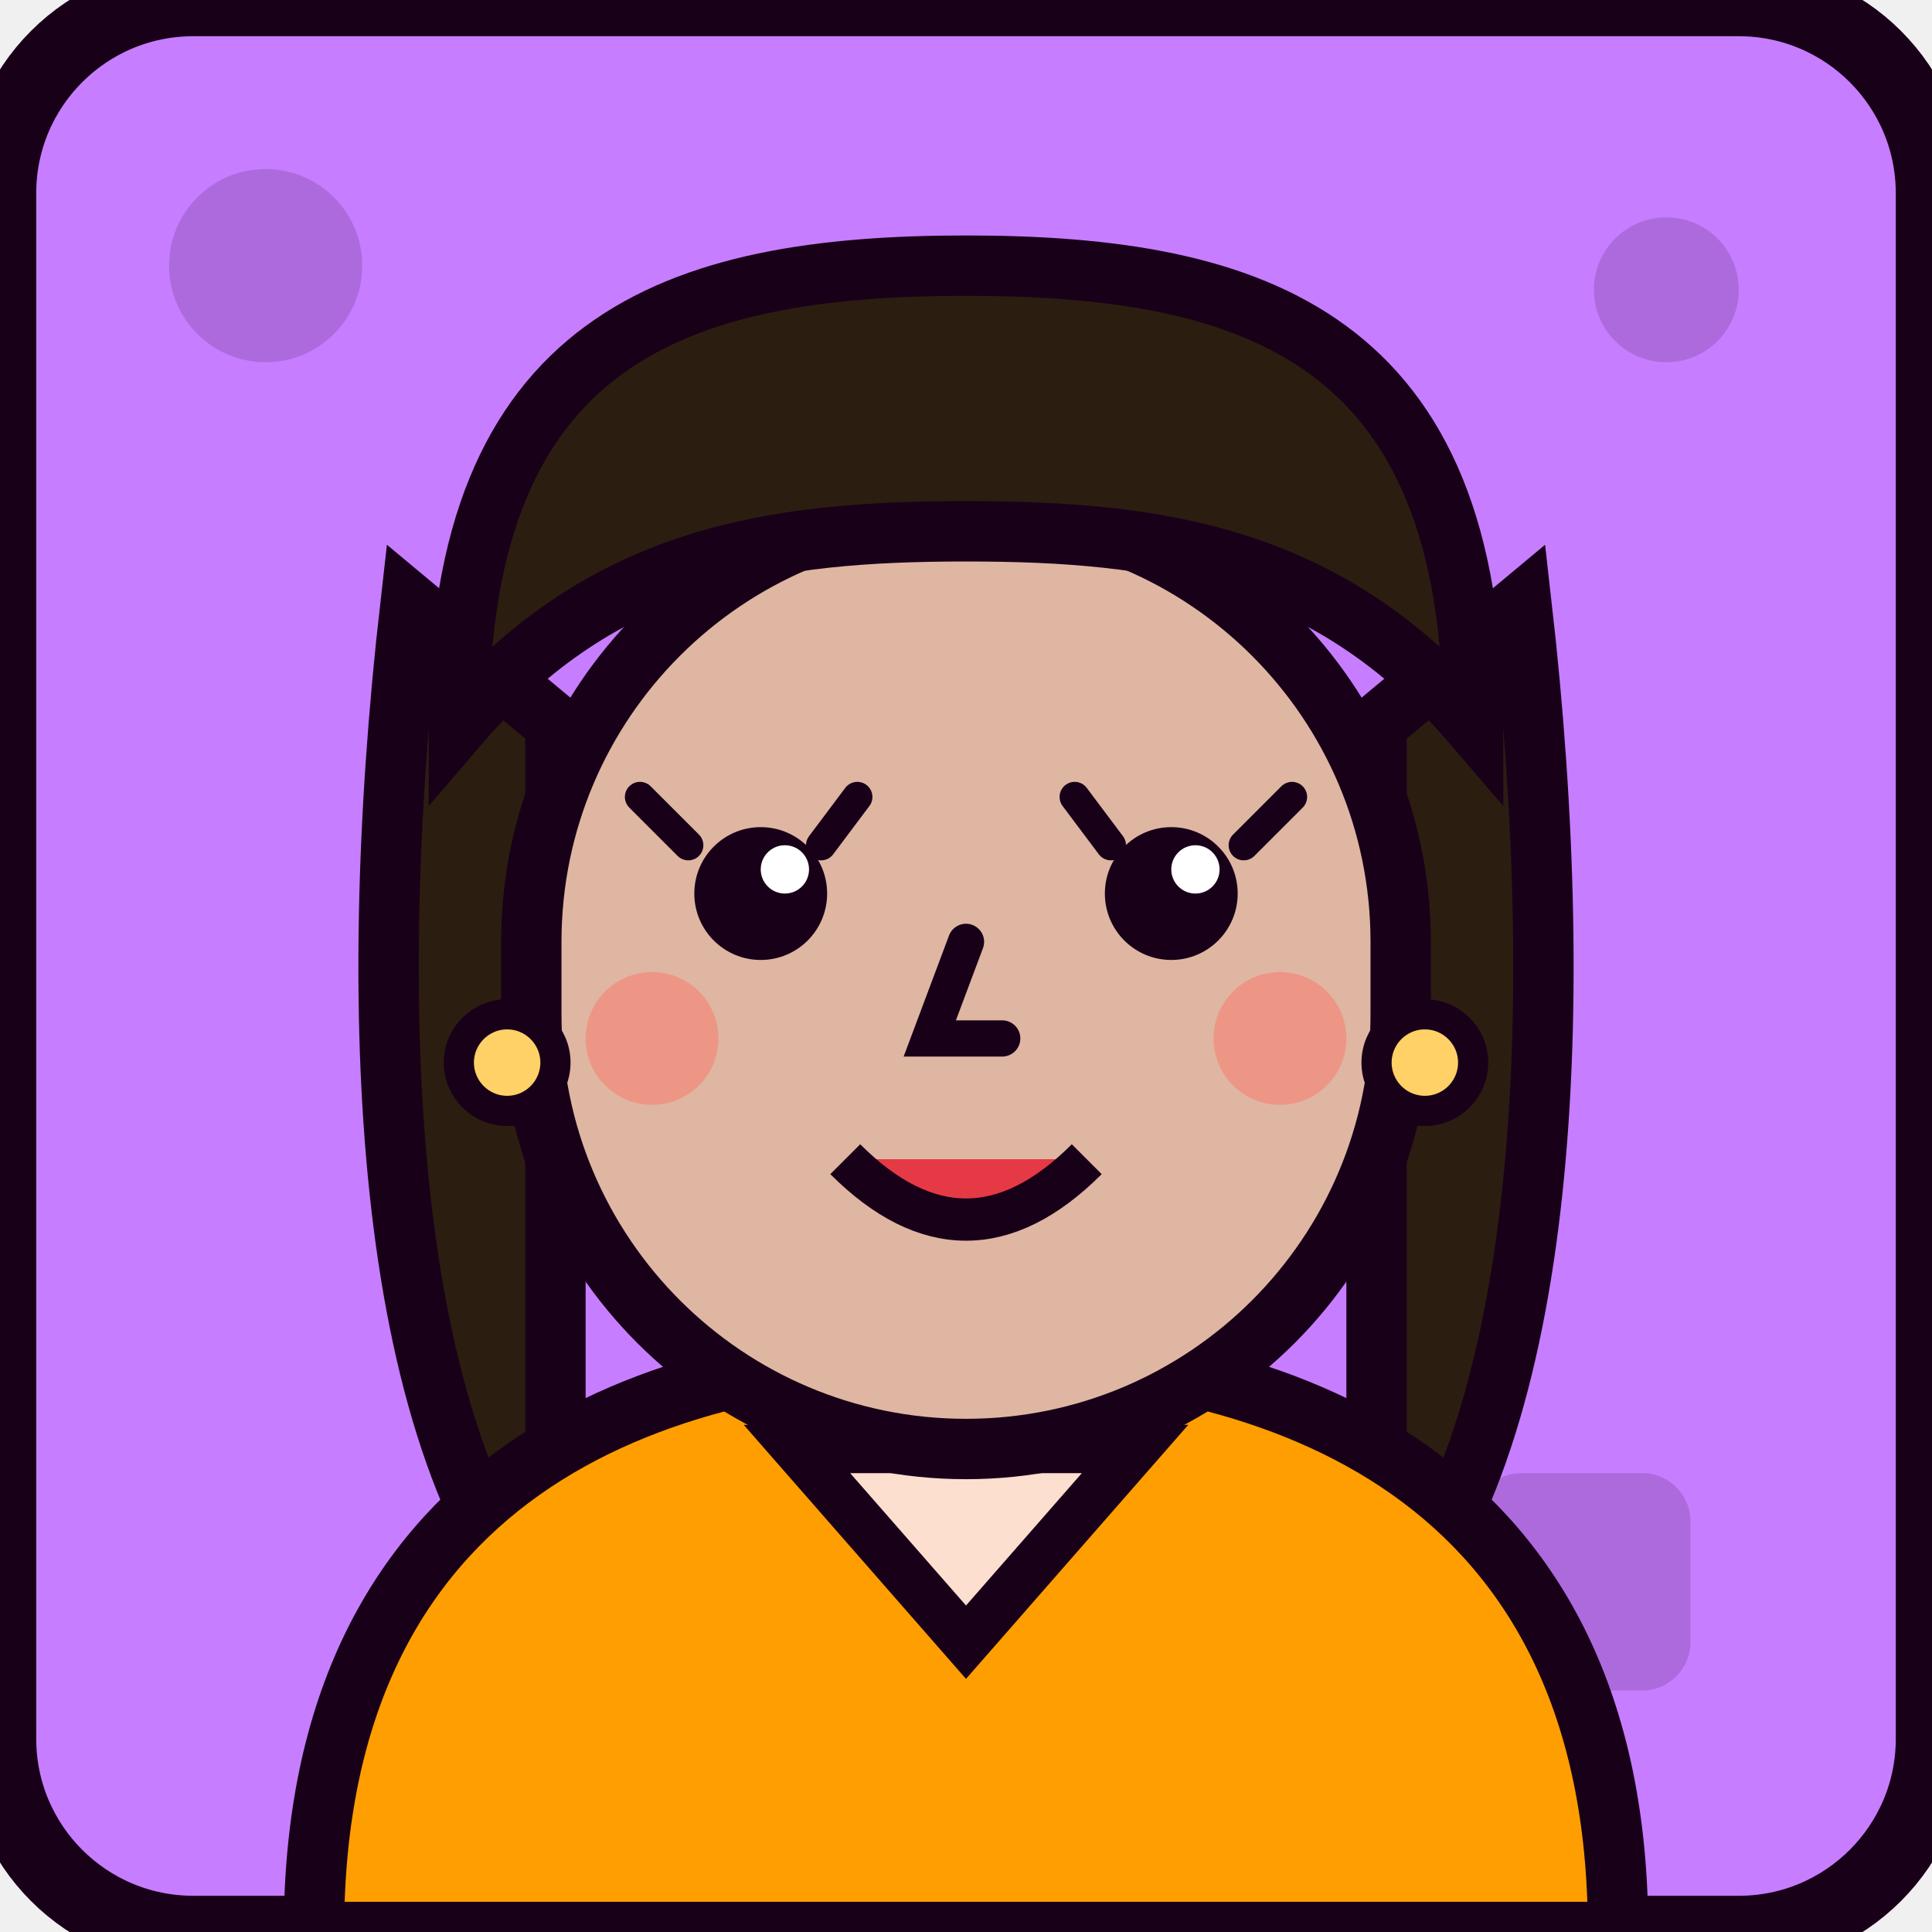
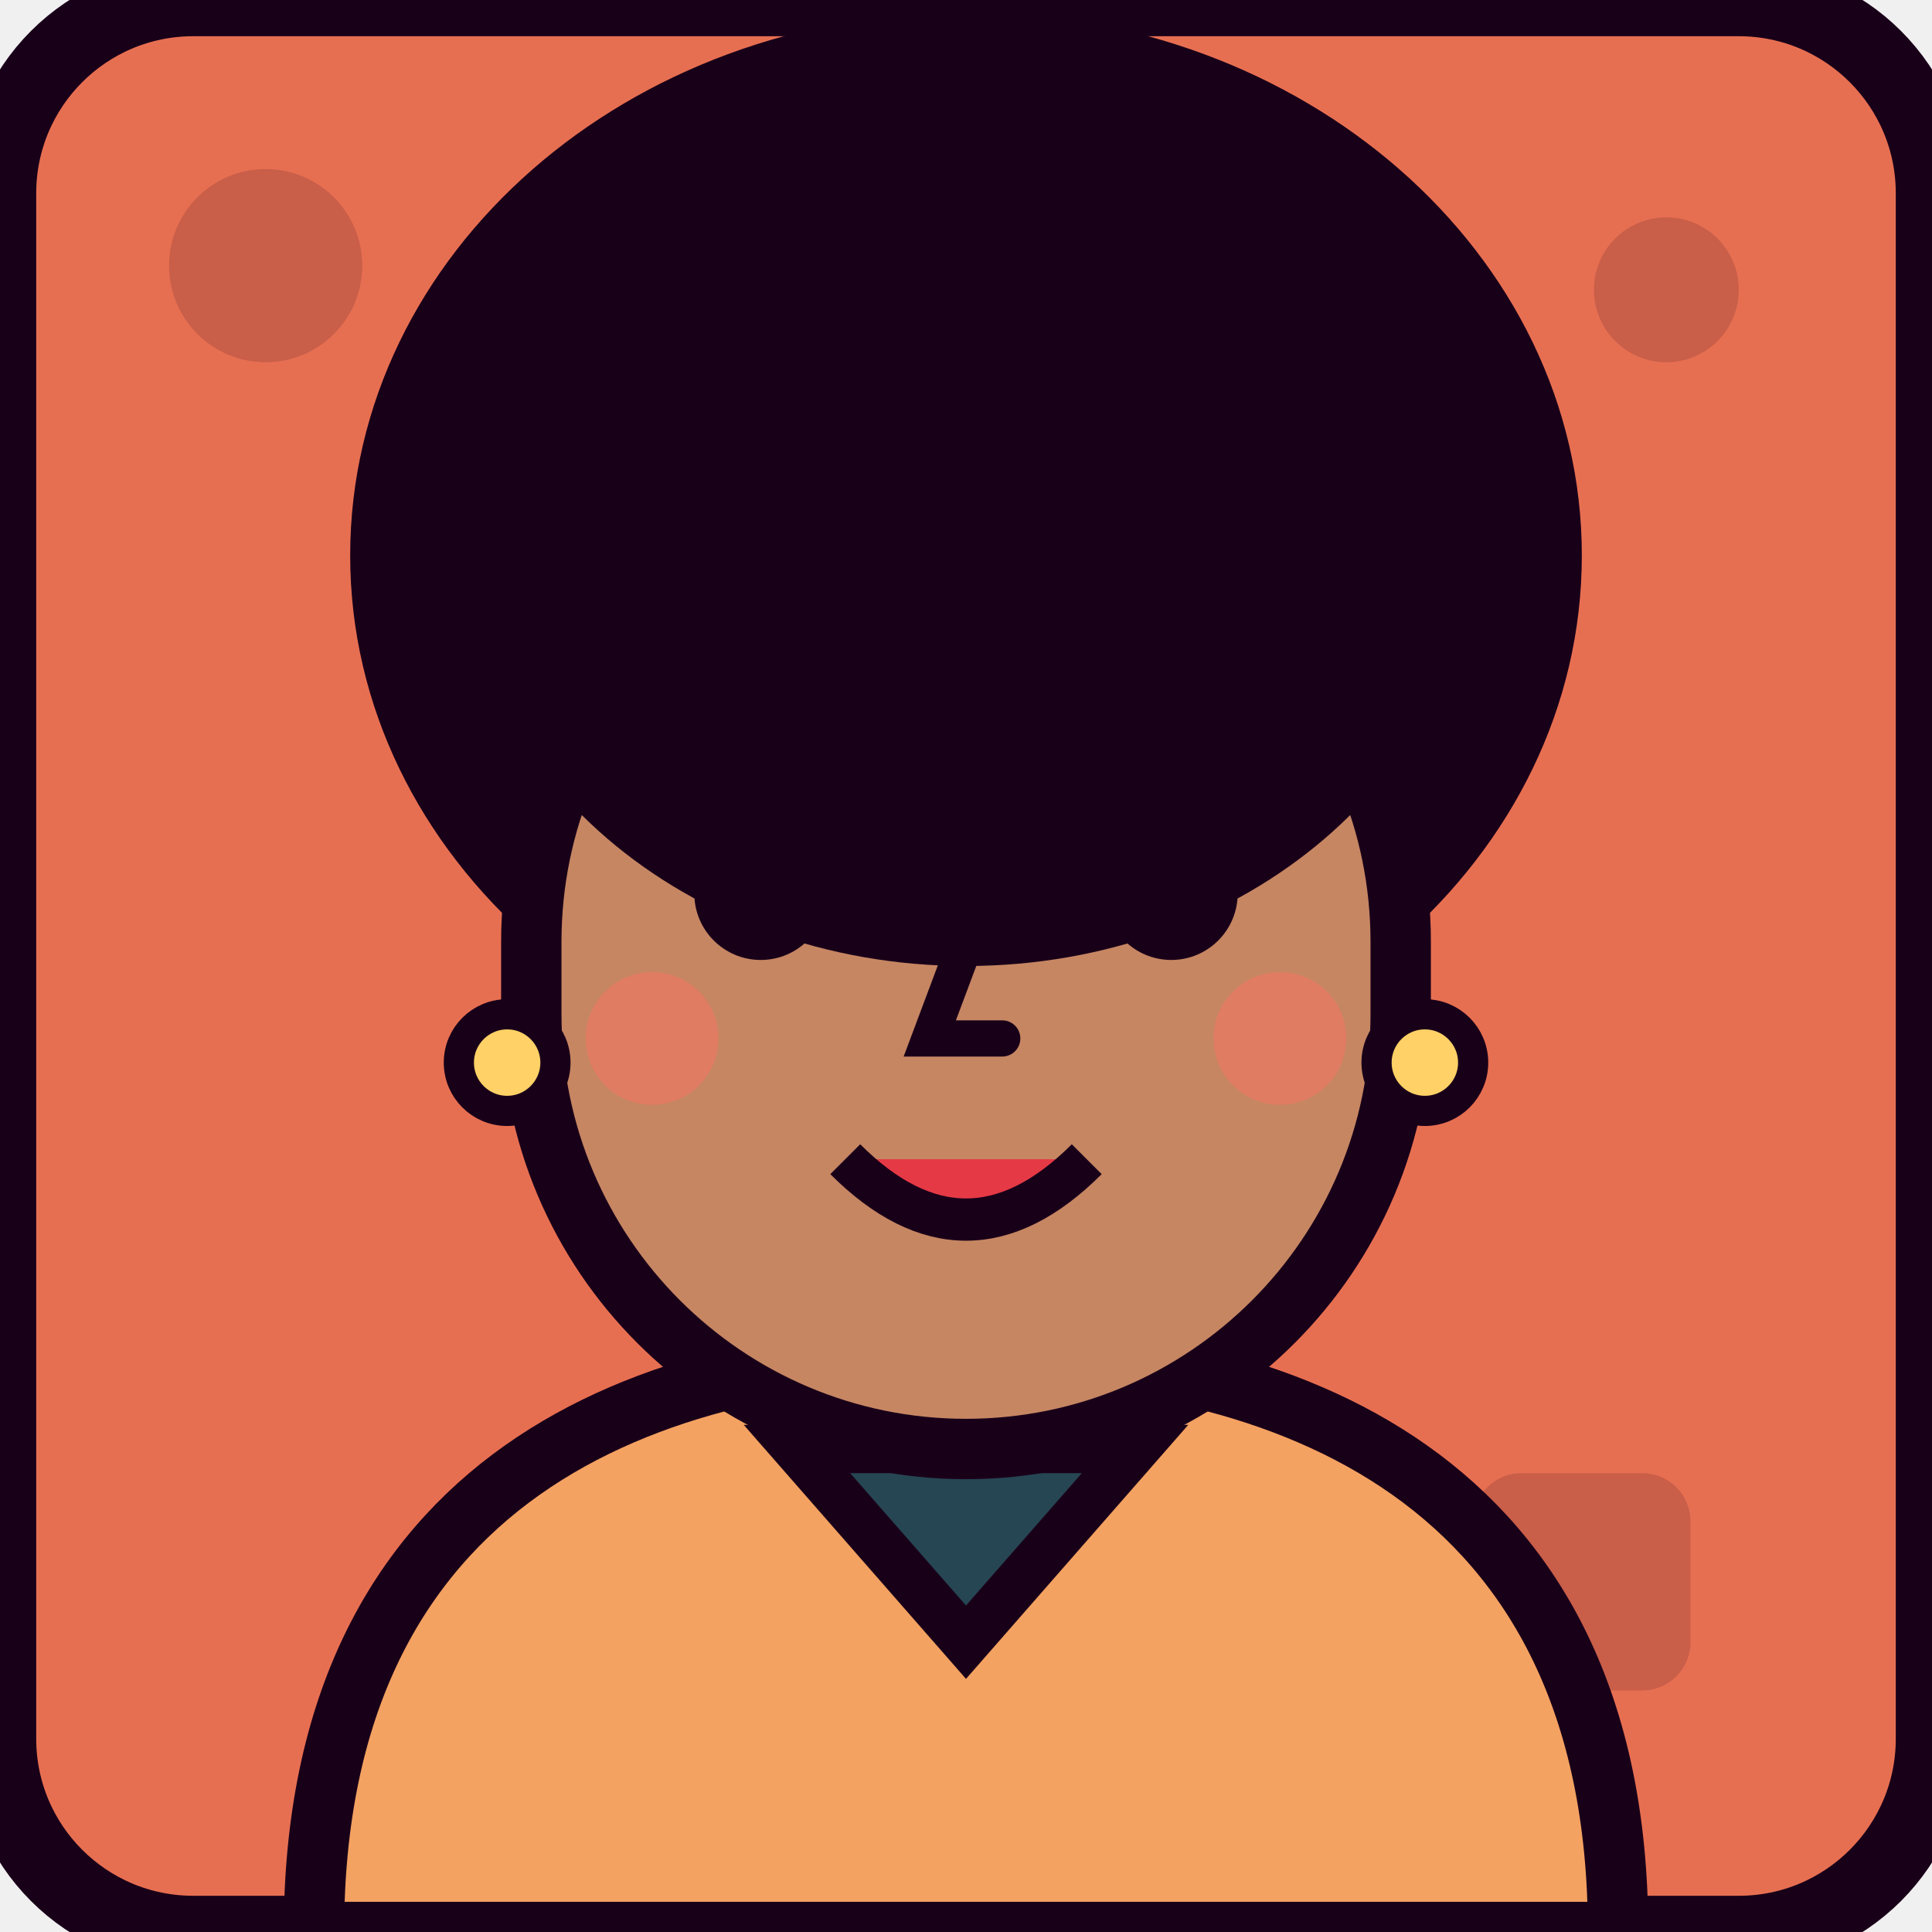
<svg xmlns="http://www.w3.org/2000/svg" viewBox="0 0 160 160" width="100%" height="100%">
-   <rect x="0" y="0" width="160" height="160" rx="16" fill="#C77DFF" stroke="#190019" stroke-width="6" />
+   <rect x="0" y="0" width="160" height="160" rx="16" fill="#E76F51" stroke="#190019" stroke-width="6" />
  <circle cx="22" cy="22" r="8" fill="#190019" opacity="0.15" />
  <circle cx="138" cy="24" r="6" fill="#190019" opacity="0.15" />
  <rect x="122" y="122" width="18" height="18" rx="4" fill="#190019" opacity="0.15" />
-   <path d="M 34 50 C 30 85, 32 120, 46 135 C 46 100, 46 70, 46 60 Z" fill="#2C1D11" stroke="#190019" stroke-width="5" />
-   <path d="M 126 50 C 130 85, 128 120, 114 135 C 114 100, 114 70, 114 60 Z" fill="#2C1D11" stroke="#190019" stroke-width="5" />
-   <path d="M 26 160 C 26 122, 54 112, 80 112 C 106 112, 134 122, 134 160 Z" fill="#FF9E00" stroke="#190019" stroke-width="5" />
-   <path d="M 66 120 L 80 136 L 94 120 Z" fill="#FDDFD0" stroke="#190019" stroke-width="4" />
-   <rect x="44" y="42" width="72" height="78" rx="36" fill="#DFB6A2" stroke="#190019" stroke-width="5" />
+   <ellipse cx="80" cy="46" rx="48" ry="42" fill="#190019" stroke="#190019" stroke-width="6" />
+   <path d="M 26 160 C 26 122, 54 112, 80 112 C 106 112, 134 122, 134 160 Z" fill="#F4A261" stroke="#190019" stroke-width="5" />
+   <path d="M 66 120 L 80 136 L 94 120 Z" fill="#264653" stroke="#190019" stroke-width="4" />
+   <rect x="44" y="42" width="72" height="78" rx="36" fill="#C68662" stroke="#190019" stroke-width="5" />
  <circle cx="54" cy="86" r="5.5" fill="#FF6F61" opacity="0.45" />
  <circle cx="106" cy="86" r="5.5" fill="#FF6F61" opacity="0.45" />
  <path d="M 80 78 L 77 86 L 83 86" fill="none" stroke="#190019" stroke-width="3" stroke-linecap="round" />
  <path d="M 70 96 Q 80 106 90 96" fill="#E63946" stroke="#190019" stroke-width="3.5" />
  <circle cx="63" cy="74" r="5.5" fill="#190019" />
  <circle cx="97" cy="74" r="5.5" fill="#190019" />
  <circle cx="65" cy="72" r="2" fill="#FFFFFF" />
  <circle cx="99" cy="72" r="2" fill="#FFFFFF" />
  <path d="M 57 70 L 53 66 M 68 70 L 71 66 M 92 70 L 89 66 M 103 70 L 107 66" stroke="#190019" stroke-width="2.5" stroke-linecap="round" />
-   <path d="M 38 60 C 38 28, 56 22, 80 22 C 104 22, 122 28, 122 60 C 110 46, 96 44, 80 44 C 64 44, 50 46, 38 60 Z" fill="#2C1D11" stroke="#190019" stroke-width="5" />
+   <ellipse cx="80" cy="44" rx="42" ry="36" fill="#190019" />
  <circle cx="42" cy="88" r="4" fill="#FFD166" stroke="#190019" stroke-width="2.5" />
  <circle cx="118" cy="88" r="4" fill="#FFD166" stroke="#190019" stroke-width="2.5" />
</svg>
